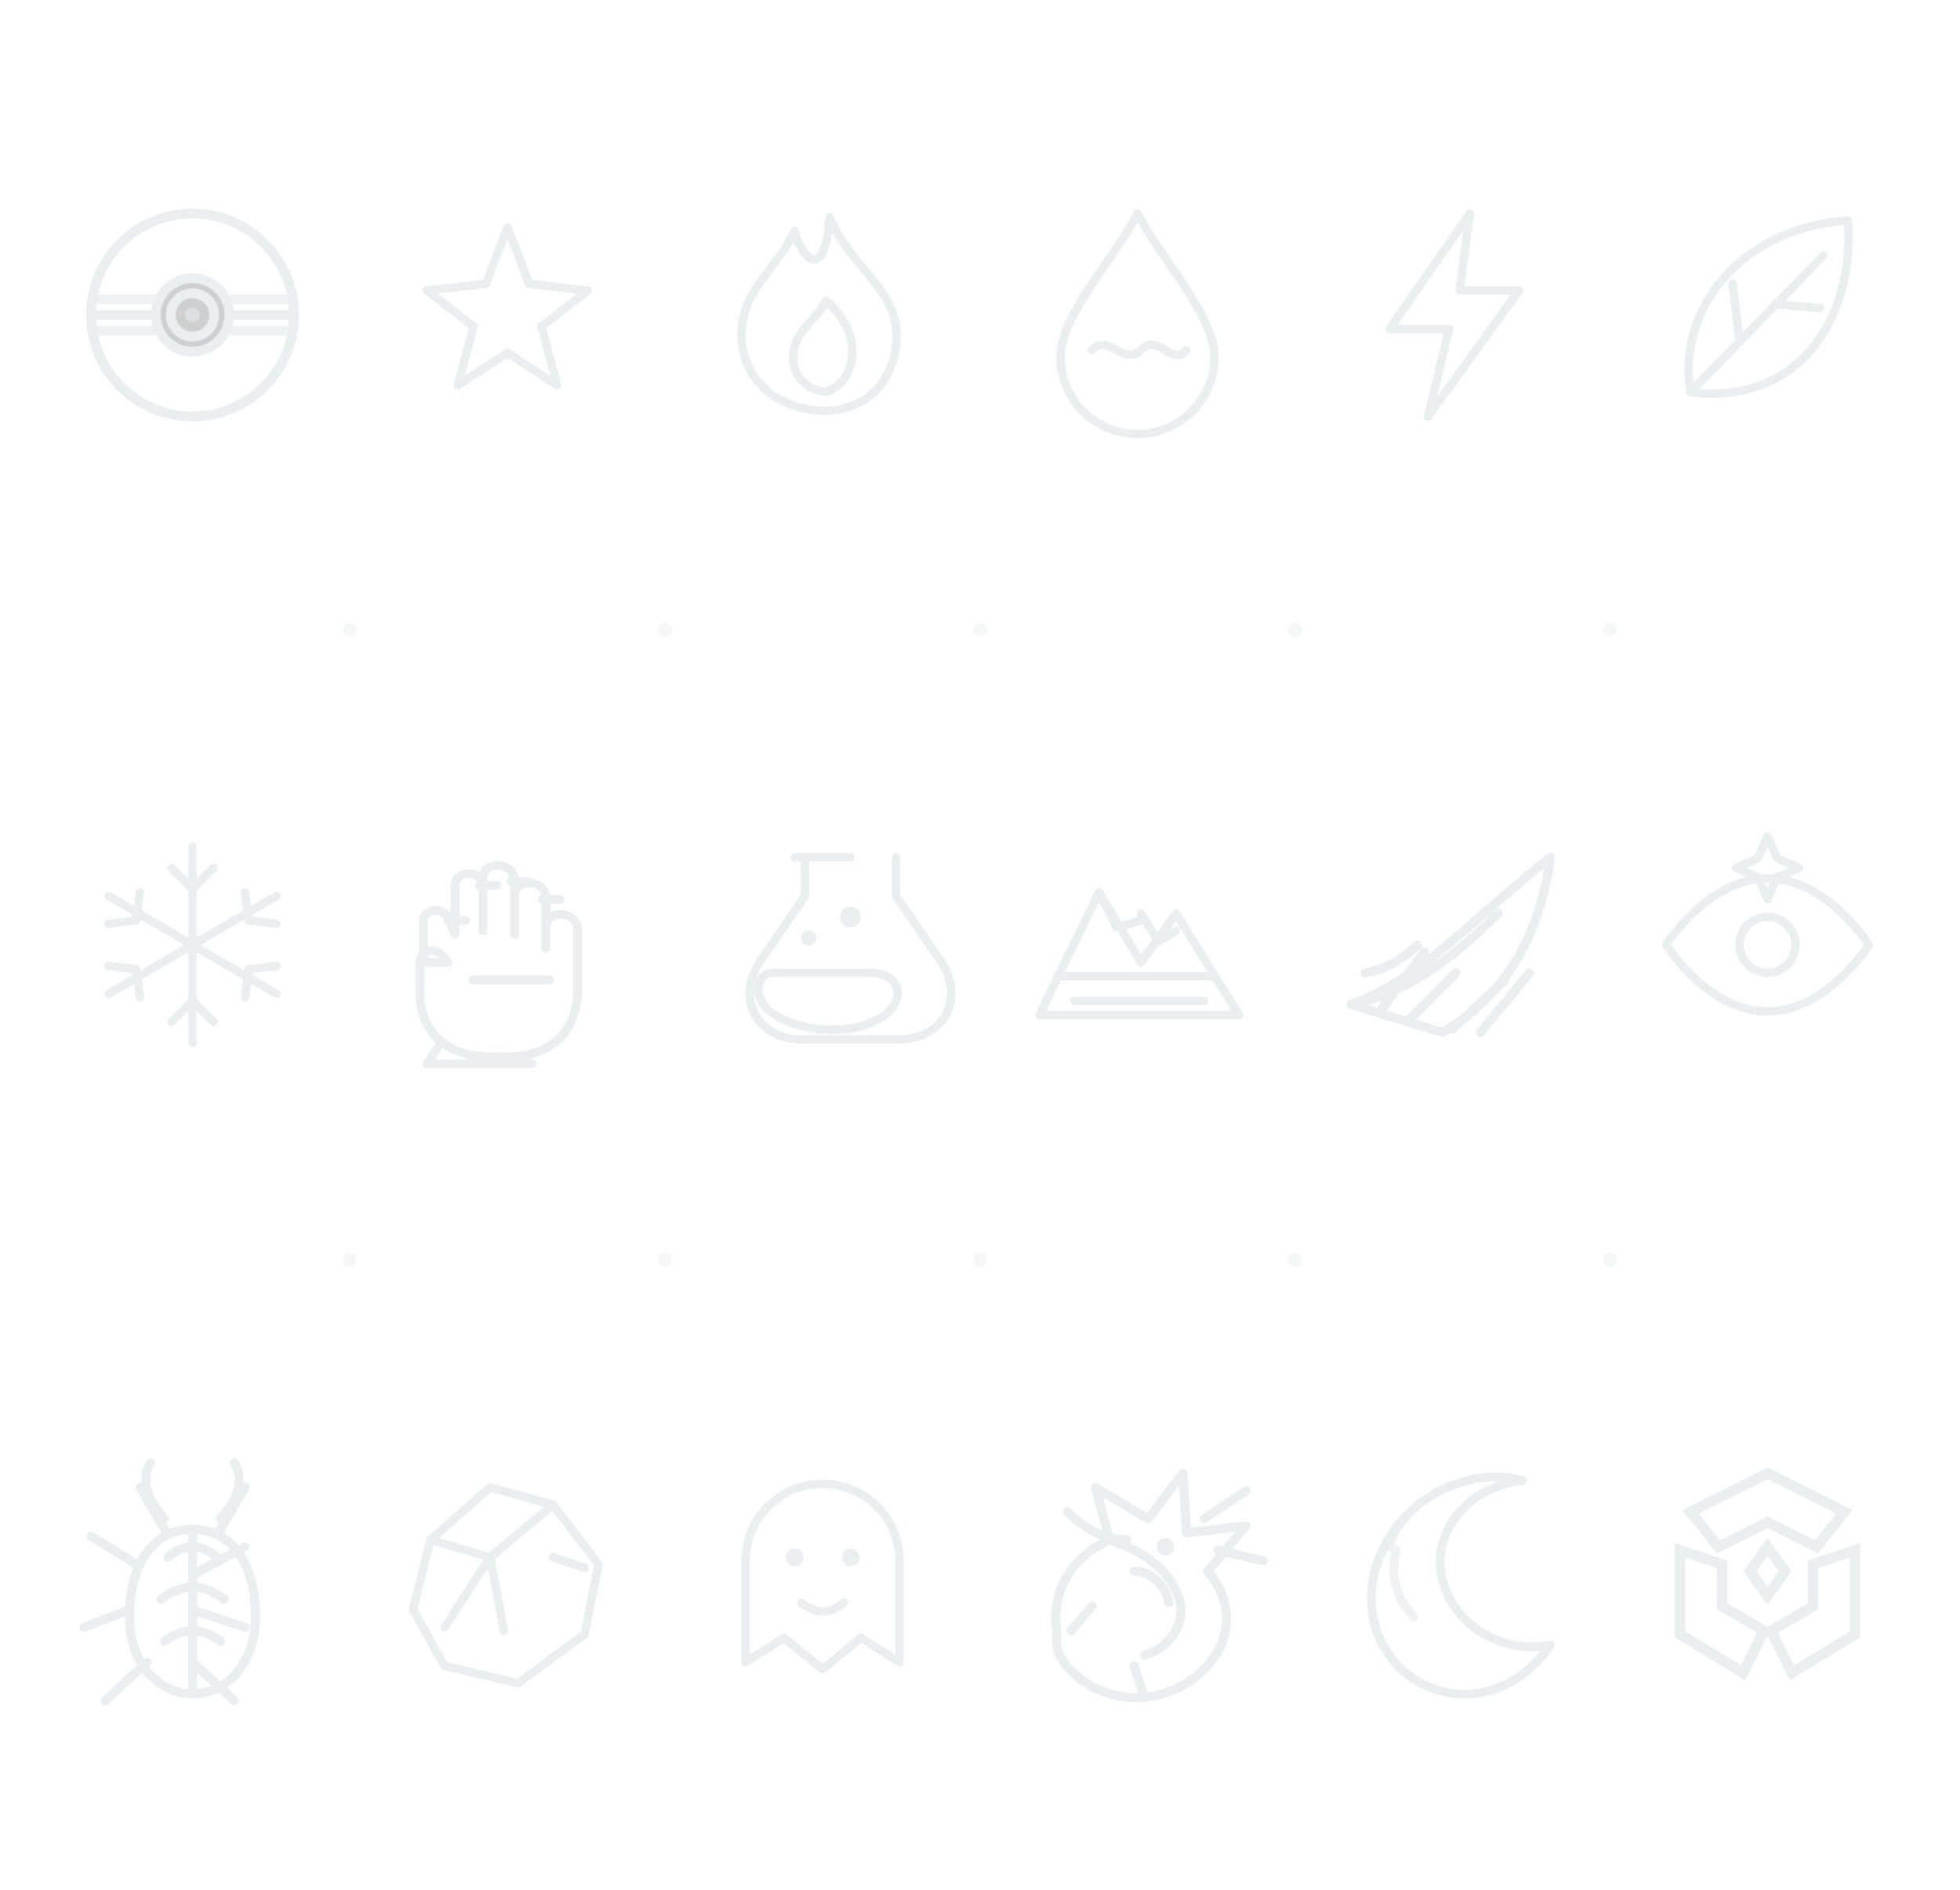
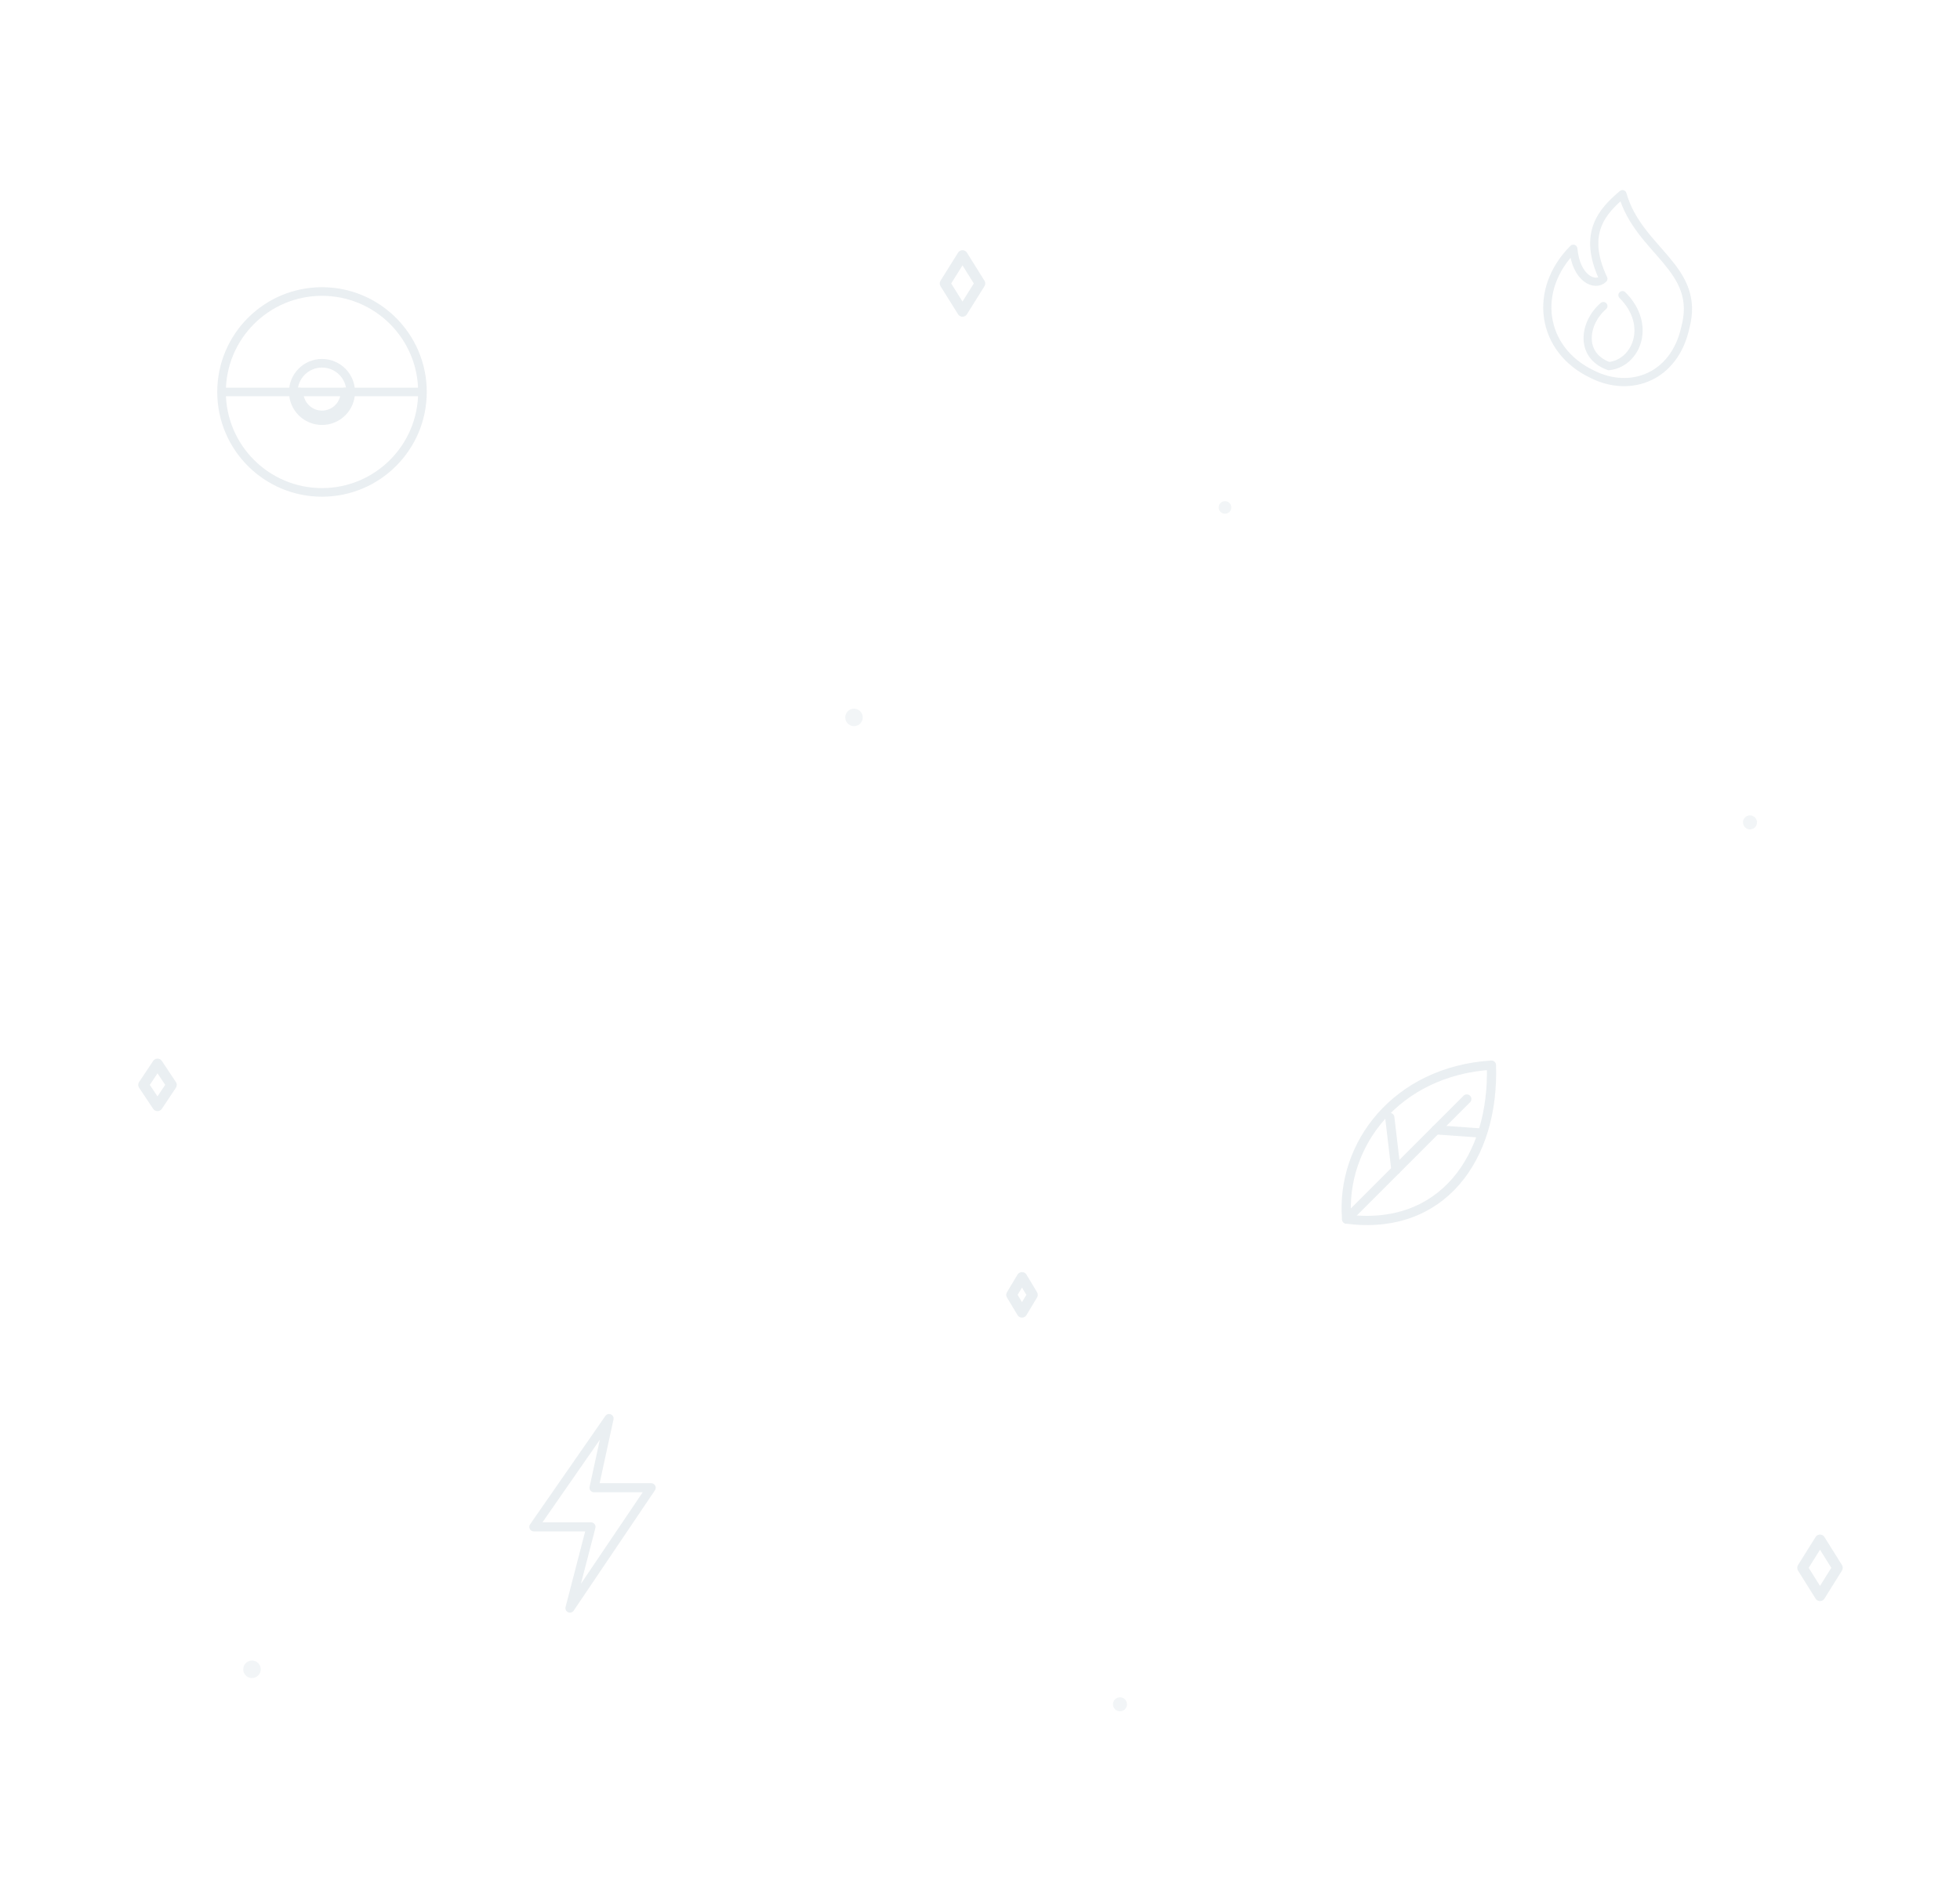
<svg xmlns="http://www.w3.org/2000/svg" width="560" height="540" viewBox="0 0 560 540" fill="none">
-   <g stroke="#91A9B8" stroke-width="2.4" stroke-linecap="round" stroke-linejoin="round" opacity=".20">
-     <g transform="translate(55 90)" stroke-width="2.8">
-       <circle r="29" />
-       <path d="M-28.6 0h57.2" />
-       <path d="M-28.2-4.5h17.8M10.4-4.5h17.8M-28.2 4.5h17.8M10.4 4.5h17.8" opacity=".75" />
-       <circle r="10.5" fill="#0b1016" />
-       <circle r="6.2" />
-       <circle r="2.1" fill="#91A9B8" stroke="none" opacity=".55" />
+   <g stroke="#91A9B8" stroke-width="3" stroke-linecap="round" stroke-linejoin="round" opacity=".19">
+     <g transform="translate(92 112) scale(.82)">
+       <circle r="35" />
+       <path d="M-34 0h68" />
+       <circle r="10" />
+       <path d="M-8 0a8 8 0 0 0 16 0" />
    </g>
-     <g transform="translate(145 90)">
-       <path d="m0-25 6.2 16.1L23-7l-13.3 10.3 4.5 16.8L0 10.8l-14.2 9.3 4.5-16.8L-23-7l16.8-1.9L0-25Z" />
+     <g transform="translate(462 82) scale(.78)">
+       <path d="M2-34C8-13 31-7 25 15 21 33 5 39-9 32-28 23-31 1-16-14-15-3-8 0-5-3-13-20-5-28 2-34Z" />
+       <path d="M2 3C13 14 7 28-3 29-14 25-12 13-5 7" />
    </g>
-     <g transform="translate(235 90)">
-       <path d="M2-28C8-13 23-7 21 9 19 23 8 29-4 27-20 24-27 10-21-4-17-12-11-17-8-24-5-14 1-11 2-28Z" />
-       <path d="M1-4C12 5 10 19 1 22-8 21-11 12-6 5-4 2-1 0 1-4Z" />
+     <g transform="translate(405 329) scale(.88)">
+       <path d="M-23 22C-25-2-7-26 24-28 25 2 8 26-23 22Z" />
+       <path d="M-23 22 16-17" />
+       <path d="m-7 6-2-17m15 4 14 1" />
    </g>
-     <g transform="translate(325 90)">
-       <path d="M0-29C-6-17-22 0-22 12a22 22 0 0 0 44 0C22 0 6-17 0-29Z" />
-       <path d="M-13 10c5-5 9 5 14 0s9 5 13 0" />
+     <g transform="translate(168 432) scale(.86)">
+       <path d="M7-31-18 5h19l-7 27 27-40H2l5-23Z" />
    </g>
-     <g transform="translate(415 90)">
-       <path d="M5-29-18 4h17l-6 25L19-7H2l3-22Z" />
-     </g>
-     <g transform="translate(505 90)">
-       <path d="M-22 22C-26-1-8-25 23-27 25 2 8 26-22 22Z" />
-       <path d="M-22 22 16-17M-8 7-10-9M2-3l13 1" />
-     </g>
-     <g transform="translate(55 270)">
-       <path d="M0-28V28M-24-14 24 14M-24 14 24-14" />
-       <path d="m-6-22 6 6 6-6m-12 44 6-6 6 6M-24-6l8-1 1-8m30 30 1-8 8-1M-24 6l8 1 1 8m30-30 1 8 8 1" />
-     </g>
-     <g transform="translate(145 270)" stroke-width="2.5">
-       <path d="M-24 5v-12c0-3 5-4 7-1l2 5v-14c0-4 7-5 8 0v13-15c0-5 8-5 9 0v16-11c0-5 8-5 9 0v15-6c0-5 8-5 9 0v18c0 12-8 19-20 19h-5c-12 0-20-7-20-18v-9c0-4 5-5 8 0Z" />
-       <path d="M-17-7h5m4-10h5m4-1h5m4 5h5M-10 10h22M-19 28l-4 6h30" />
-     </g>
-     <g transform="translate(235 270)">
-       <path d="M-8-25h16M-5-25v11l-13 19c-7 11 0 22 12 22h28c12 0 19-11 12-22L21-14v-11" />
-       <path d="M-14 8h28c7 0 10 6 5 11-7 7-25 7-34 0-5-4-4-11 1-11Z" />
-       <circle cx="-4" cy="-2" r="2.2" fill="#91A9B8" stroke="none" />
-       <circle cx="8" cy="-8" r="3" fill="#91A9B8" stroke="none" />
-     </g>
-     <g transform="translate(325 270)">
-       <path d="m-28 20 17-35 12 20 10-14 18 29H-28Z" />
-       <path d="m-11-15 5 10 7-2M1-9l5 8 5-3M-23 9h45M-18 16h37" />
-     </g>
-     <g transform="translate(415 270)" stroke-width="2.6">
-       <path d="M-29 17C-9 10 5-7 28-25 25-3 15 15-3 25l-26-8Z" />
-       <path d="M-29 17C-14 14-1 5 13-9M-20 18-8 2m-5 20L1 8m-1 16 15-14m-7 15L22 8" />
-       <path d="M-25 8c6-1 11-4 15-8" />
-     </g>
-     <g transform="translate(505 270)">
-       <path d="M-29 0S-17-19 0-19 29 0 29 0 17 19 0 19-29 0-29 0Z" />
-       <circle r="8" />
-       <path d="m0-31 2.7 6.2 6.3 2.8-6.3 2.7L0-13l-2.7-6.3L-9-22l6.3-2.8L0-31Z" />
-     </g>
-     <g transform="translate(55 450)" stroke-width="2.6">
-       <path d="M0-13c-12 0-18 11-18 25 0 13 8 22 18 22s18-9 18-22C18-2 12-13 0-13Z" />
-       <path d="M0-13v47M-8-13l-7-12m23 12 7-12M-16-3l-13-8m29 11 15-8M-18 10l-13 5m31-5 15 5M-13 25l-12 11m25-11 12 11" />
-       <path d="M-8-16q-8-9-4-16m20 16q8-9 4-16" />
-       <path d="M-7-5q7-6 14 0M-9 7q9-7 18 0M-8 19q8-6 16 0" />
-     </g>
-     <g transform="translate(145 450)">
-       <path d="m-27 10 5-20 17-15 18 5 13 17-4 20-19 14-21-5-9-16Z" />
-       <path d="m-22-10 17 5 18-15m-18 15 4 21m14-21 9 3m-27-3-13 20" />
-     </g>
-     <g transform="translate(235 450)">
-       <path d="M-22 25v-29a22 22 0 0 1 44 0v29l-11-7-11 9-11-9-11 7Z" />
-       <path d="M-8-5h.1M8-5h.1" stroke-width="5" />
-       <path d="M-6 8q6 5 12 0" />
-     </g>
-     <g transform="translate(325 450)" stroke-width="2.6">
-       <path d="M-23 17c-2-12 4-22 15-27l-4-15 15 9 10-13 1 17 17-2-11 13c8 9 7 21-2 29-9 8-23 10-34 2-5-4-8-8-7-13Z" />
-       <path d="M-8-10c9 3 17 8 20 17 2 7-3 14-10 16m-5-33c-6 0-12-3-17-8m39 2 12-8m-8 17 13 3" />
-       <path d="M-1-1c5 0 9 4 10 9M-13 9l-6 7m18 10 3 9" />
-       <circle cx="8" cy="-8" r="2.5" fill="#91A9B8" stroke="none" />
-     </g>
-     <g transform="translate(415 450)" stroke-width="2.5">
-       <path d="M20-27C4-31-13-22-20-7-29 12-18 32 1 34 12 35 22 29 28 20 14 23 0 14-3 1-6-12 4-25 20-27Z" />
-       <path d="M-16-7c-2 7 0 14 5 19m-1-30c-3 3-5 6-6 10" opacity=".75" />
-     </g>
-     <g transform="translate(505 450)" stroke-width="3" stroke-linejoin="miter">
-       <path d="M-22-18 0-29 22-18 14-8 0-15-14-8Z" />
-       <path d="M-25-7-25 17-7 28-1 16-13 9-13-3Z" />
-       <path d="M25-7 25 17 7 28 1 16 13 9 13-3Z" />
-       <path d="m-5-1 5-7 5 7-5 7-5-7Z" />
-     </g>
+     <path d="m275 73 5 8-5 8-5-8 5-8Z" />
+     <path d="m45 304 4 6-4 6-4-6 4-6Z" />
+     <path d="m520 440 5 8-5 8-5-8 5-8Z" />
+     <path d="m292 365 3 5-3 5-3-5 3-5Z" />
  </g>
-   <g fill="#91A9B8" opacity=".10">
-     <circle cx="100" cy="180" r="2" />
-     <circle cx="190" cy="180" r="2" />
-     <circle cx="280" cy="180" r="2" />
-     <circle cx="370" cy="180" r="2" />
-     <circle cx="460" cy="180" r="2" />
-     <circle cx="100" cy="360" r="2" />
-     <circle cx="190" cy="360" r="2" />
-     <circle cx="280" cy="360" r="2" />
-     <circle cx="370" cy="360" r="2" />
-     <circle cx="460" cy="360" r="2" />
+   <g fill="#91A9B8" opacity=".12">
+     <circle cx="244" cy="205" r="2.5" />
+     <circle cx="500" cy="235" r="2" />
+     <circle cx="72" cy="477" r="2.5" />
+     <circle cx="320" cy="487" r="2" />
+     <circle cx="350" cy="145" r="1.8" />
  </g>
</svg>
